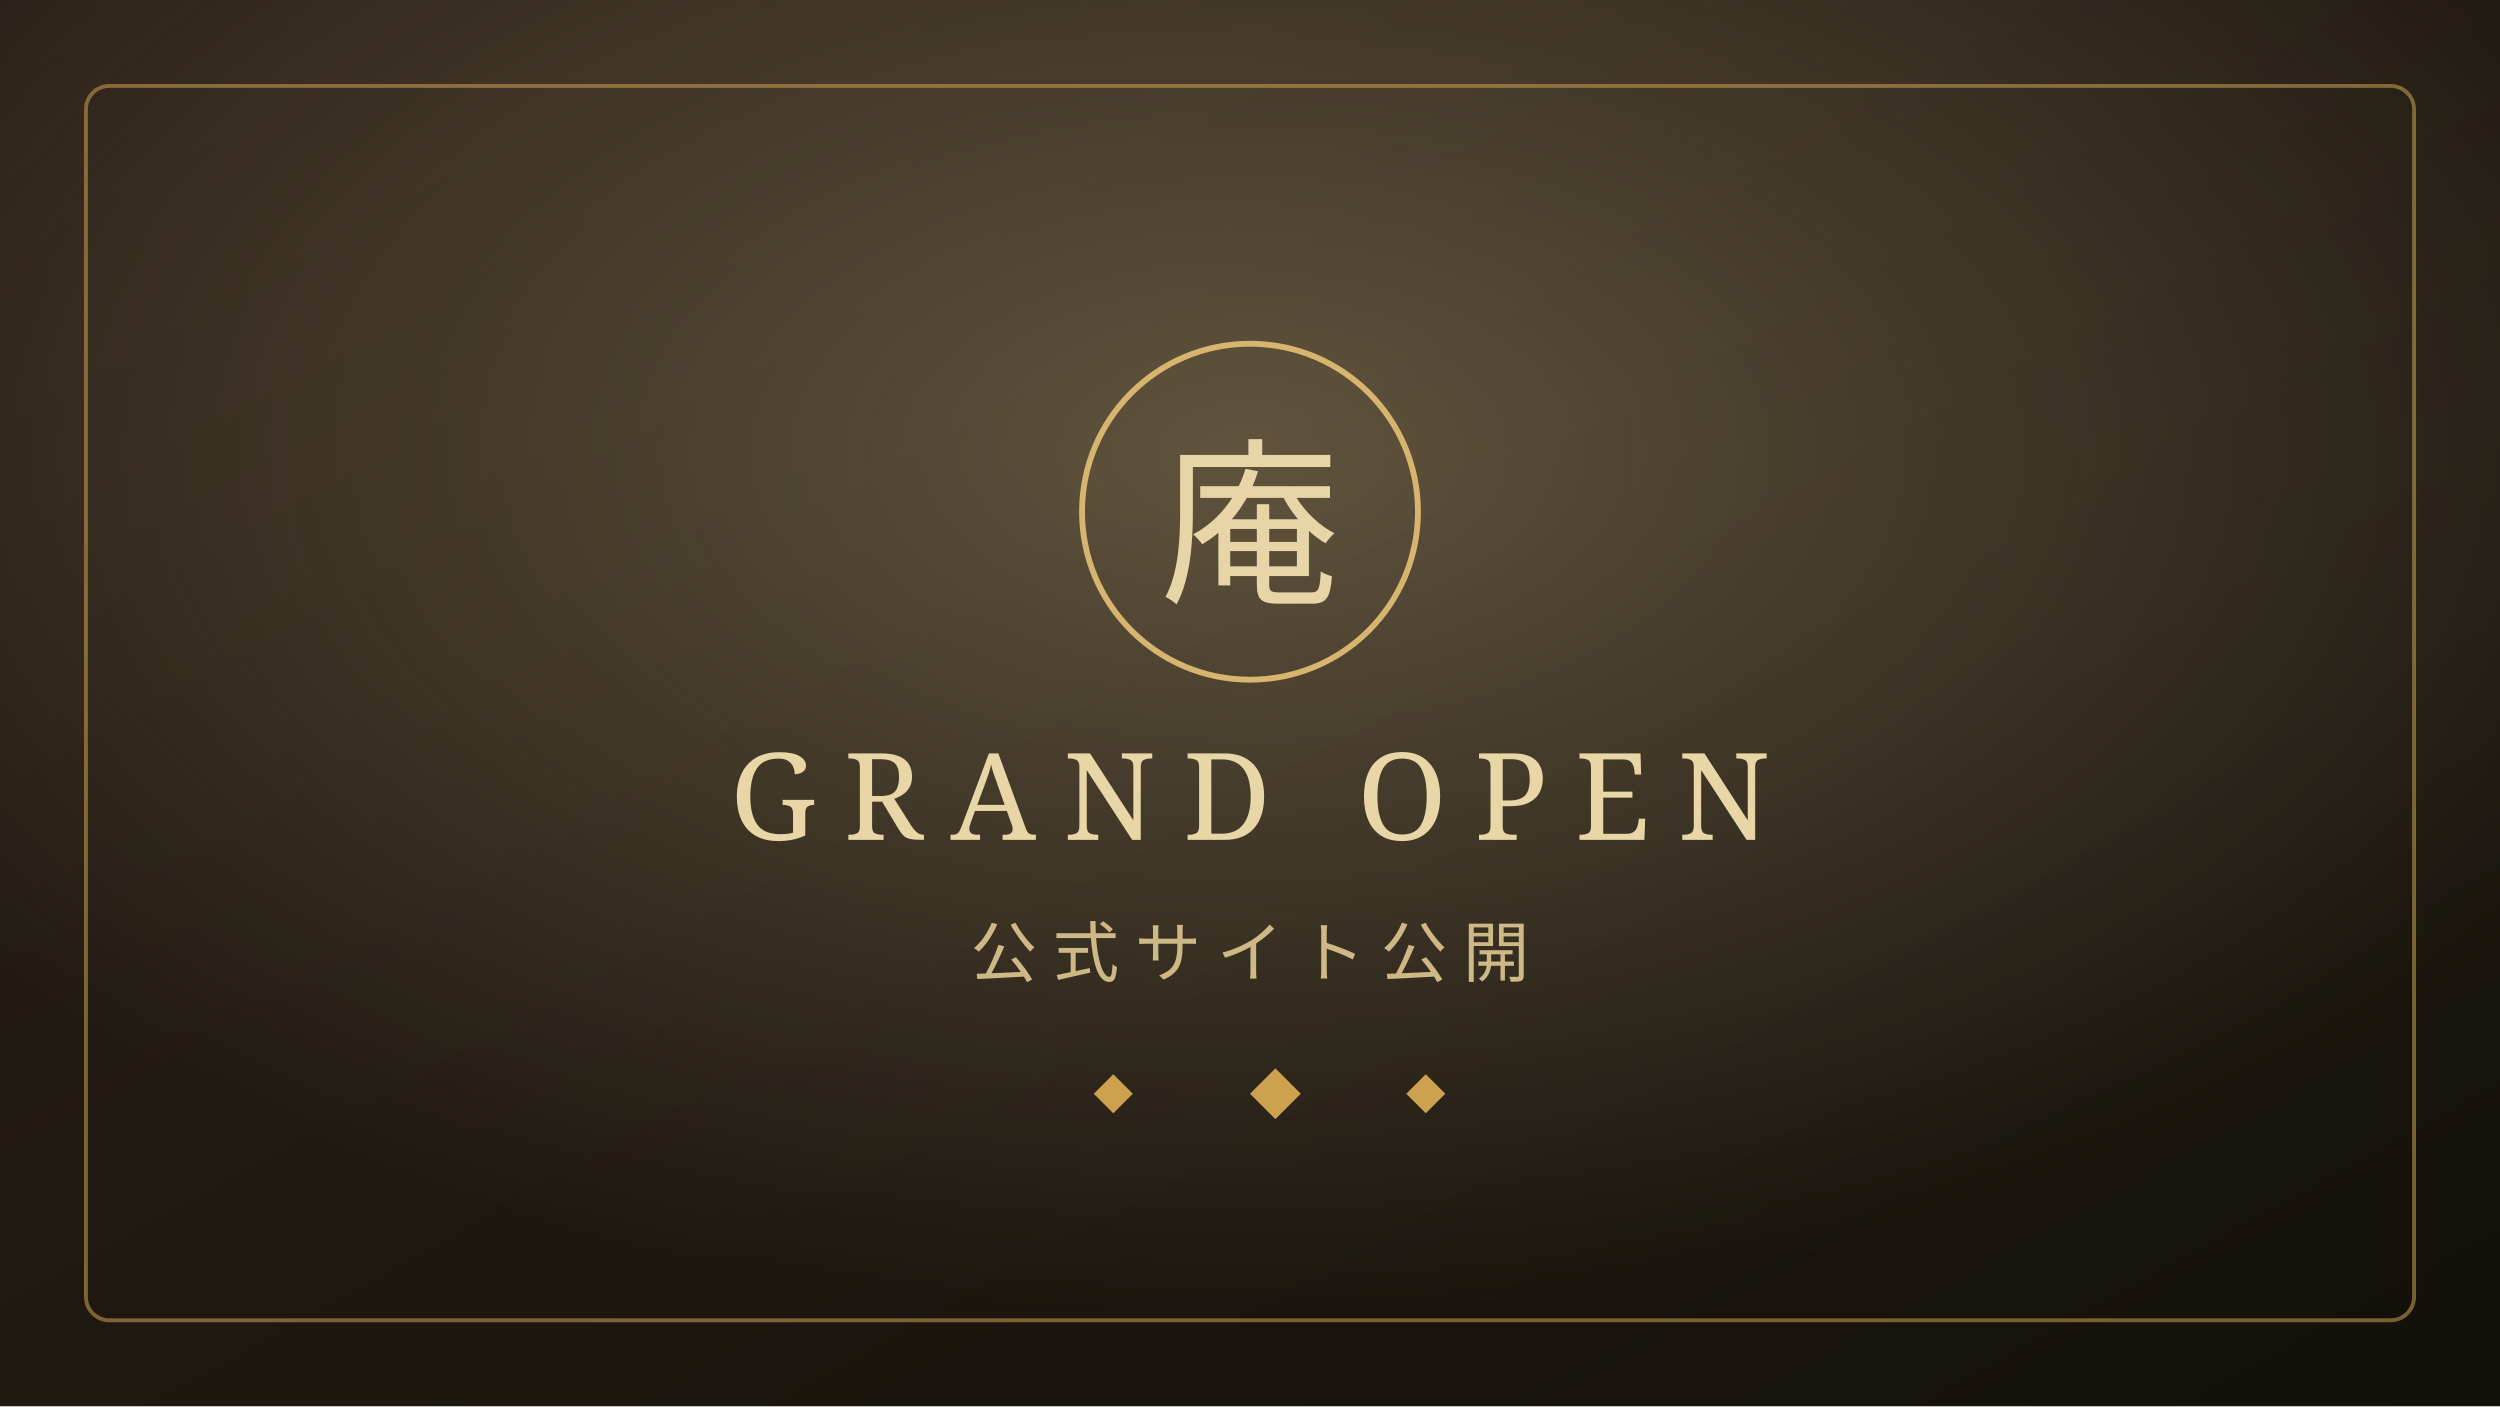
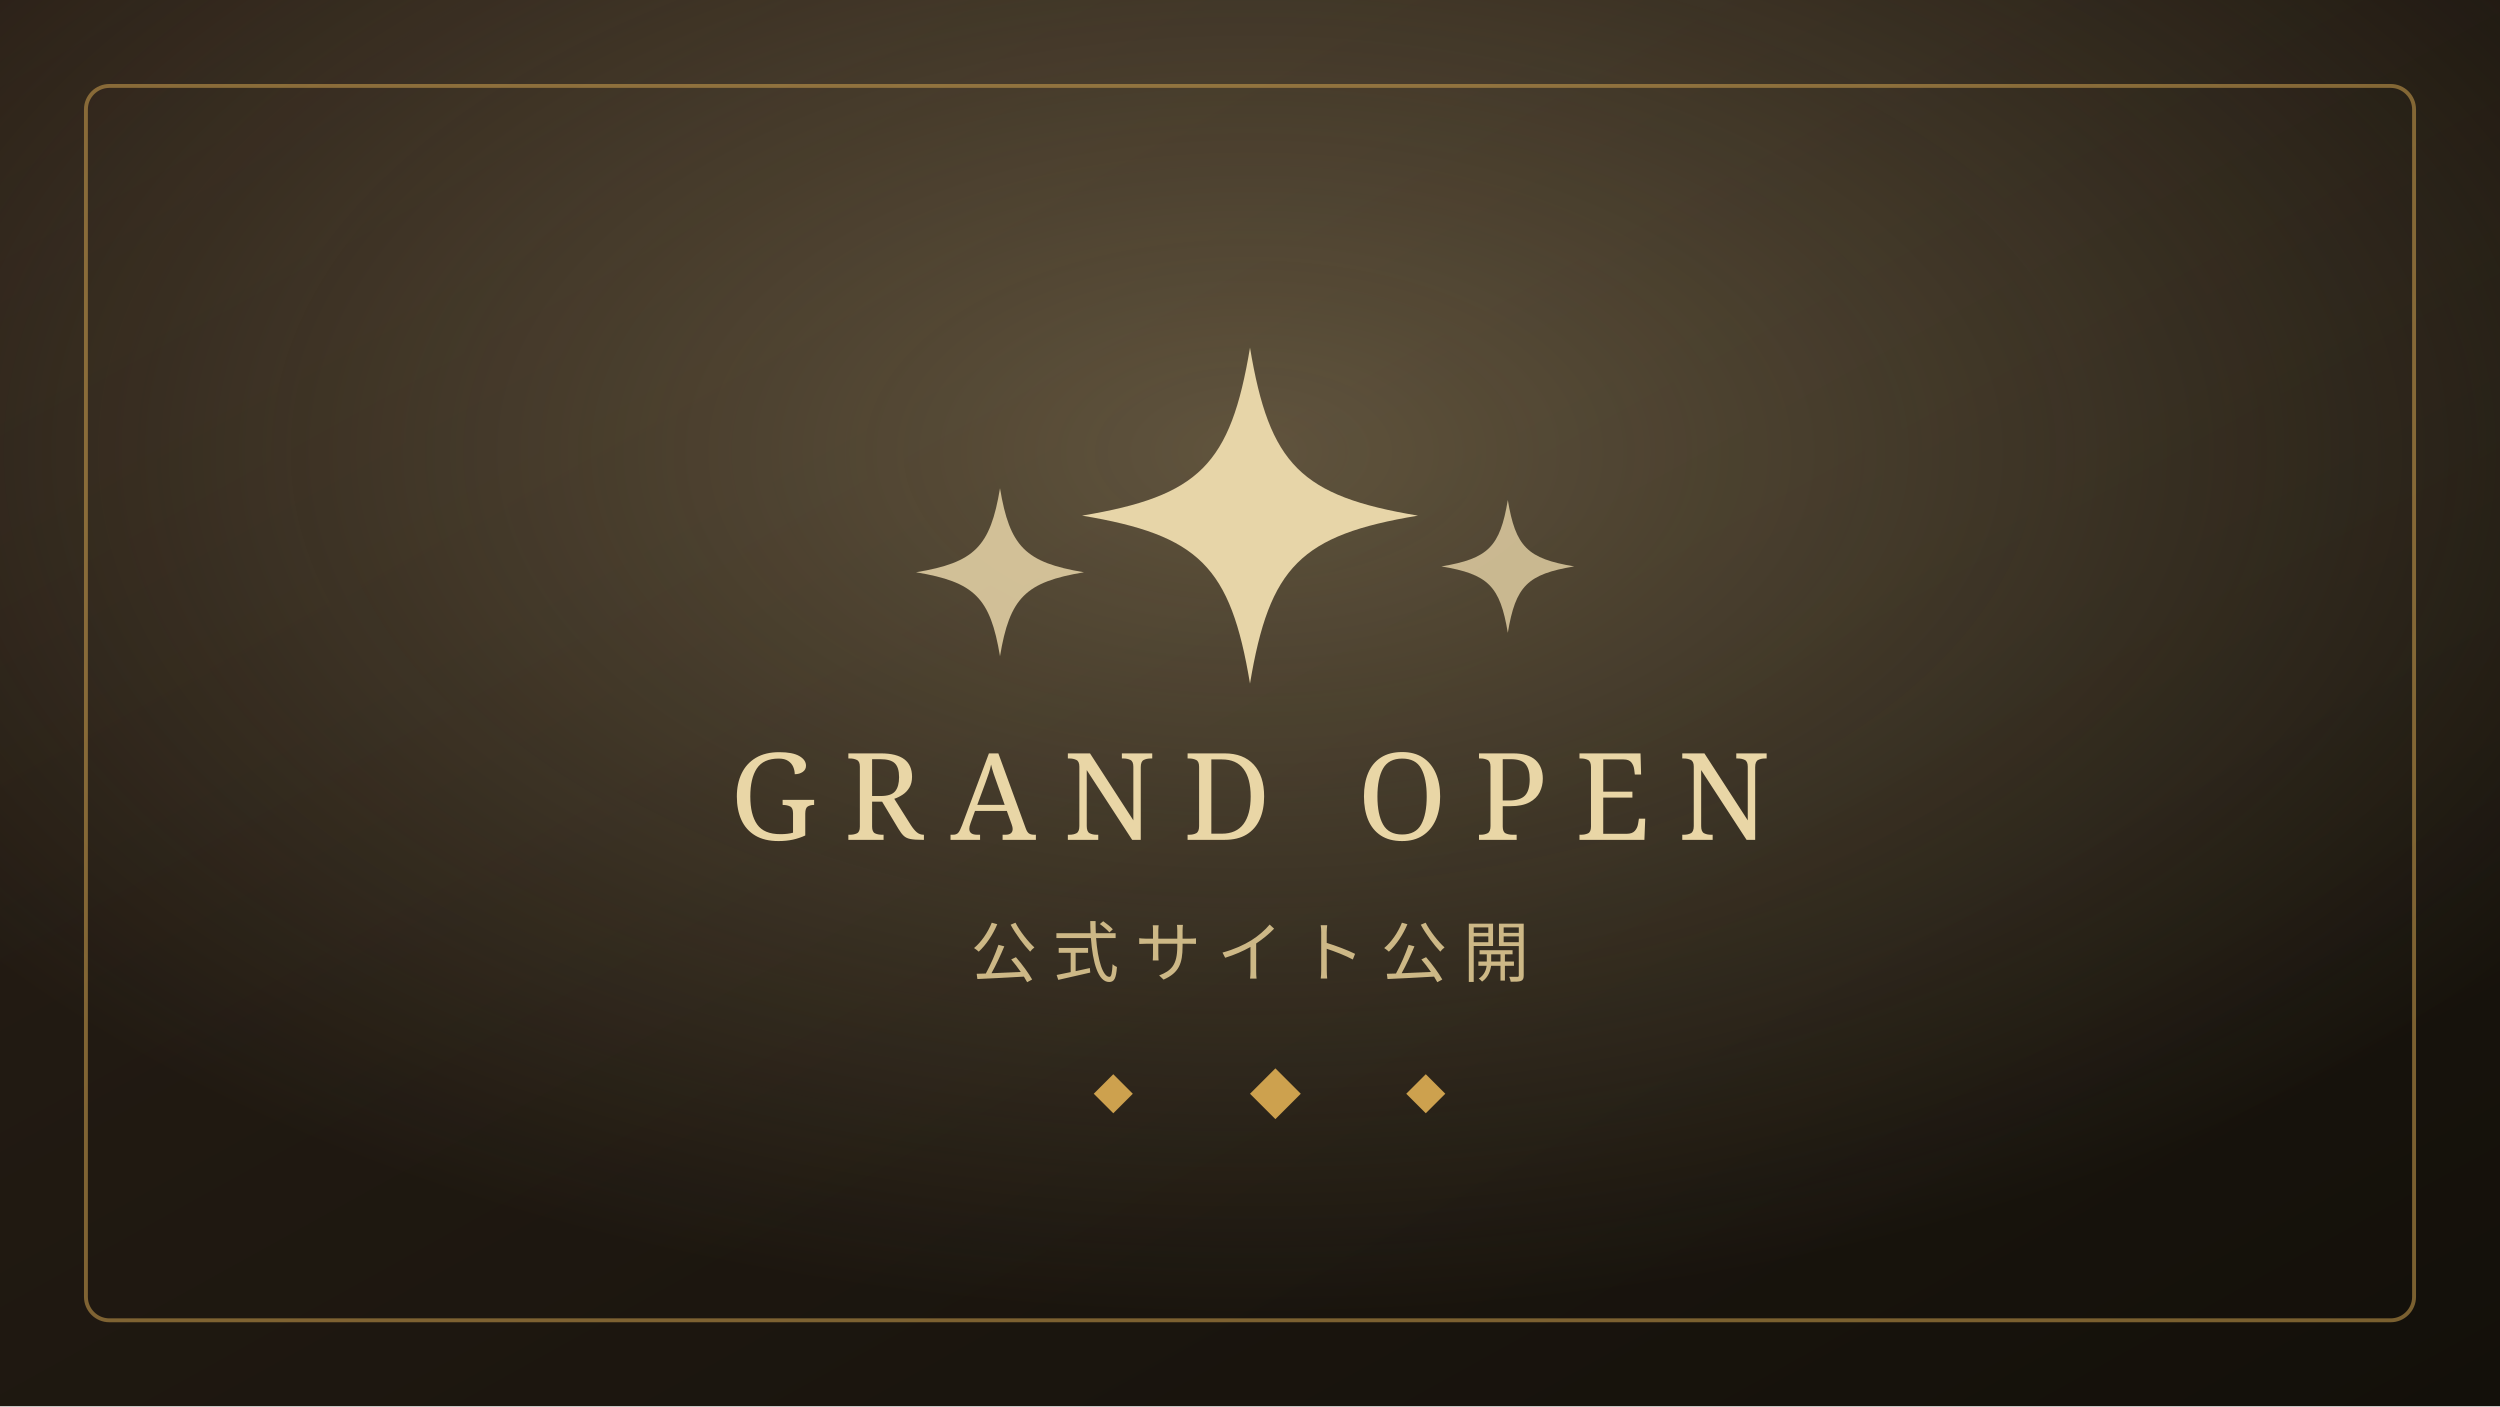
<svg xmlns="http://www.w3.org/2000/svg" width="1280" height="720" viewBox="0 0 1280 720" role="img" aria-label="公式サイト公開">
  <defs>
    <linearGradient id="bg" x1="0" y1="0" x2="1" y2="1">
      <stop offset="0" stop-color="#2a2017" />
      <stop offset="1" stop-color="#13100a" />
    </linearGradient>
    <radialGradient id="glow" cx="0.5" cy="0.32" r="0.62">
      <stop offset="0" stop-color="#e8d09a" stop-opacity="0.32" />
      <stop offset="1" stop-color="#e8d09a" stop-opacity="0" />
    </radialGradient>
  </defs>
  <rect width="1280" height="720" fill="url(#bg)" />
  <rect width="1280" height="720" fill="url(#glow)" />
  <rect x="44" y="44" width="1192" height="632" rx="12" fill="none" stroke="#cda14e" stroke-opacity="0.55" stroke-width="2" />
-   <circle cx="640" cy="262" r="86" fill="none" stroke="#d8b56f" stroke-width="3" />
-   <text x="640" y="262" text-anchor="middle" dominant-baseline="central" font-family="'Shippori Mincho','Yu Mincho',serif" font-size="92" fill="#e7d5a8">庵</text>
+   <g fill="#e7d5a8">
+     <path d="M640 178 c10 60 26 76 86 86 -60 10 -76 26 -86 86 -10 -60 -26 -76 -86 -86 60 -10 76 -26 86 -86 z" />
+     <path d="M512 250 c5 30 13 38 43 43 -30 5 -38 13 -43 43 -5 -30 -13 -38 -43 -43 30 -5 38 -13 43 -43 z" opacity="0.85" />
+     <path d="M772 256 c4 24 10 30 34 34 -24 4 -30 10 -34 34 -4 -24 -10 -30 -34 -34 24 -4 30 -10 34 -34 z" opacity="0.8" />
+   </g>
  <text x="640" y="430" text-anchor="middle" font-family="'Cinzel','Shippori Mincho',serif" font-size="62" letter-spacing="14" fill="#e9d6a6">GRAND OPEN</text>
  <text x="640" y="500" text-anchor="middle" font-family="'Shippori Mincho','Yu Mincho',serif" font-size="34" letter-spacing="8" fill="#cdb886">公式サイト公開</text>
  <g fill="#cda14e">
    <path d="M560 560 l10 -10 10 10 -10 10 z" />
    <path d="M640 560 l13 -13 13 13 -13 13 z" />
    <path d="M720 560 l10 -10 10 10 -10 10 z" />
  </g>
</svg>
